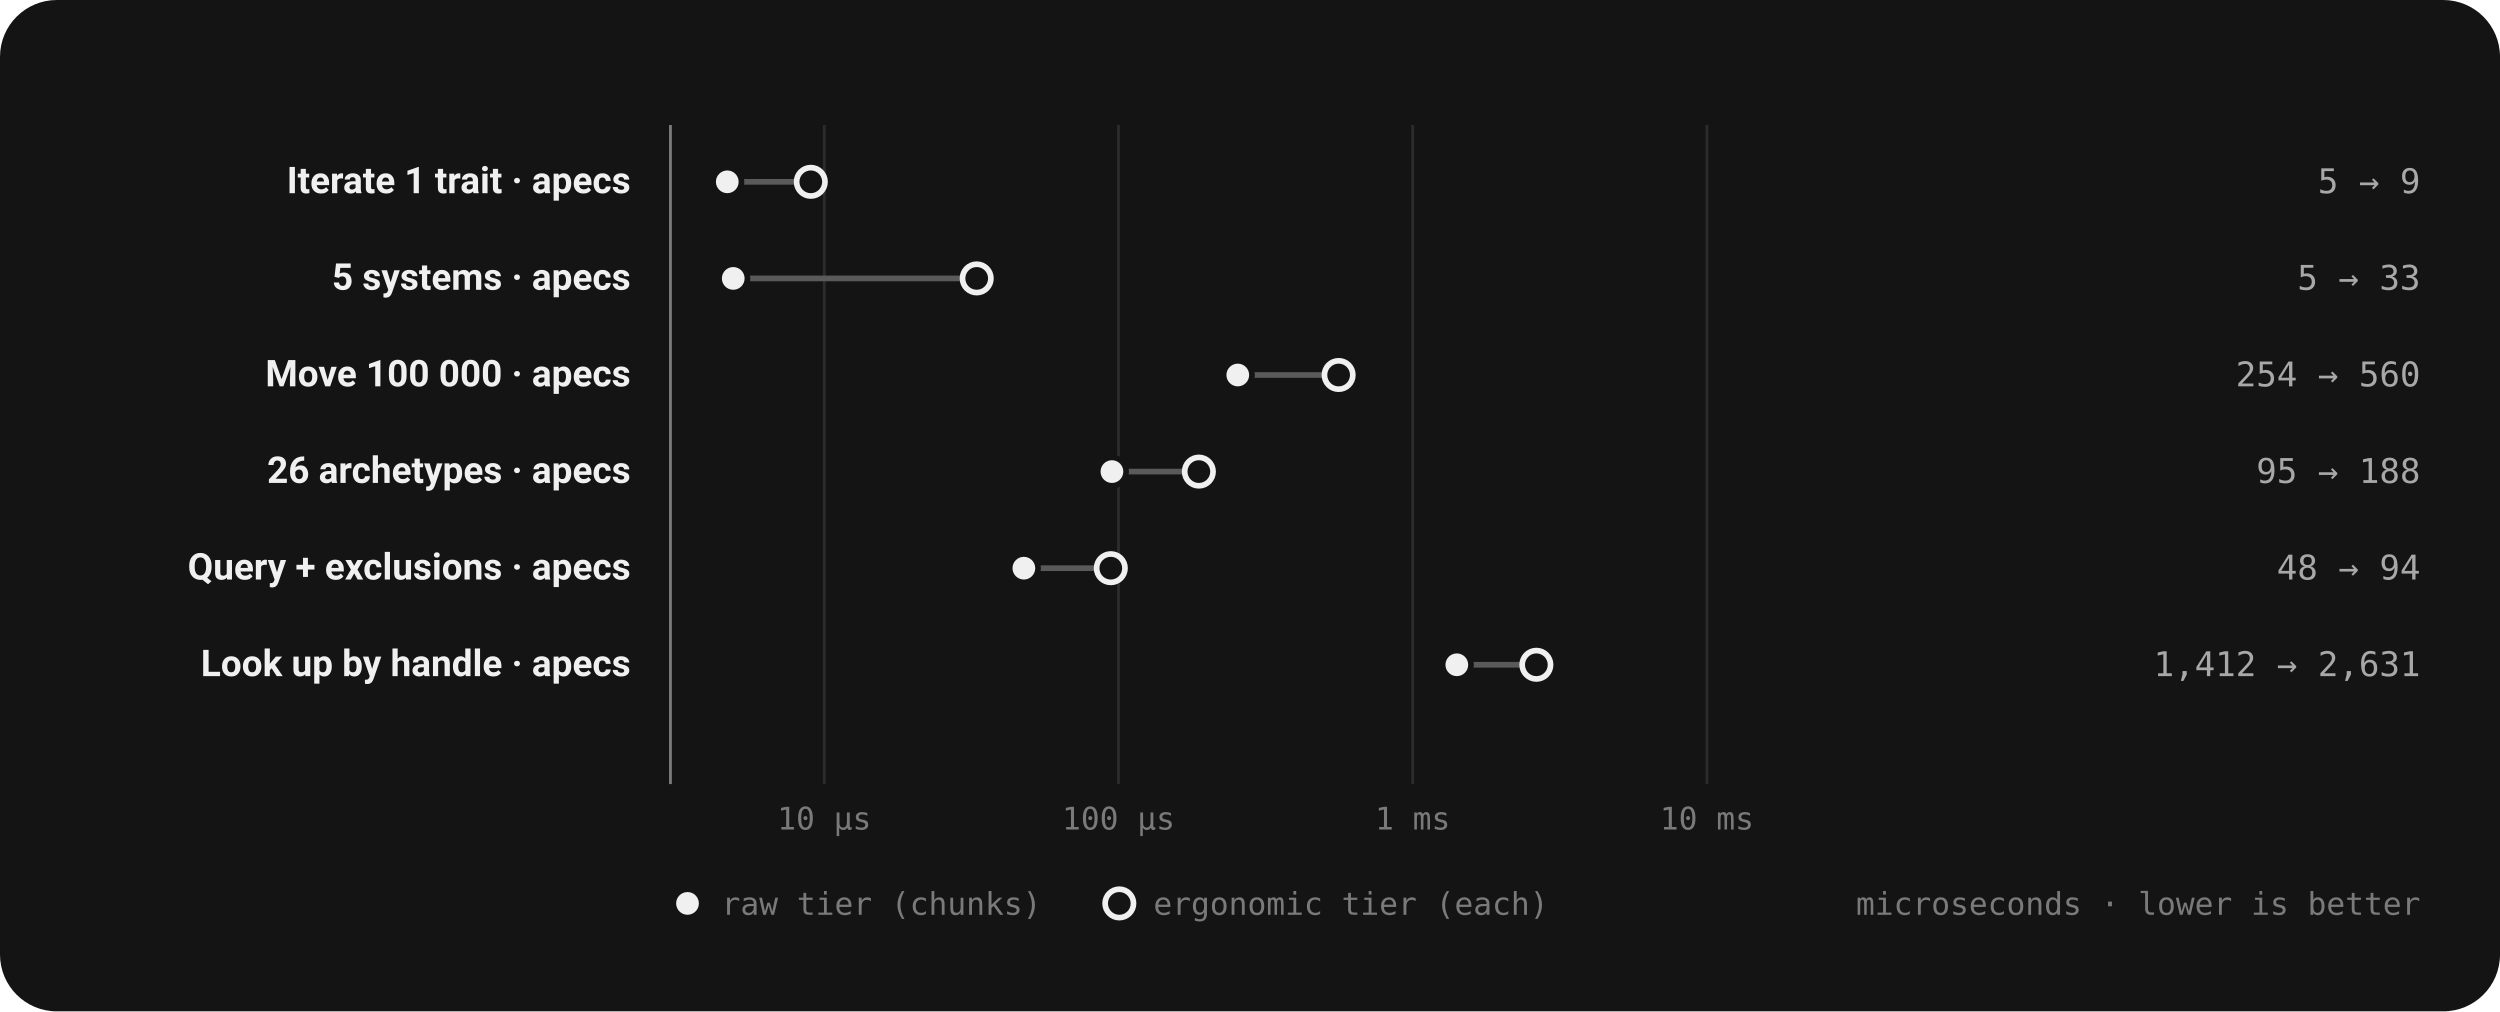
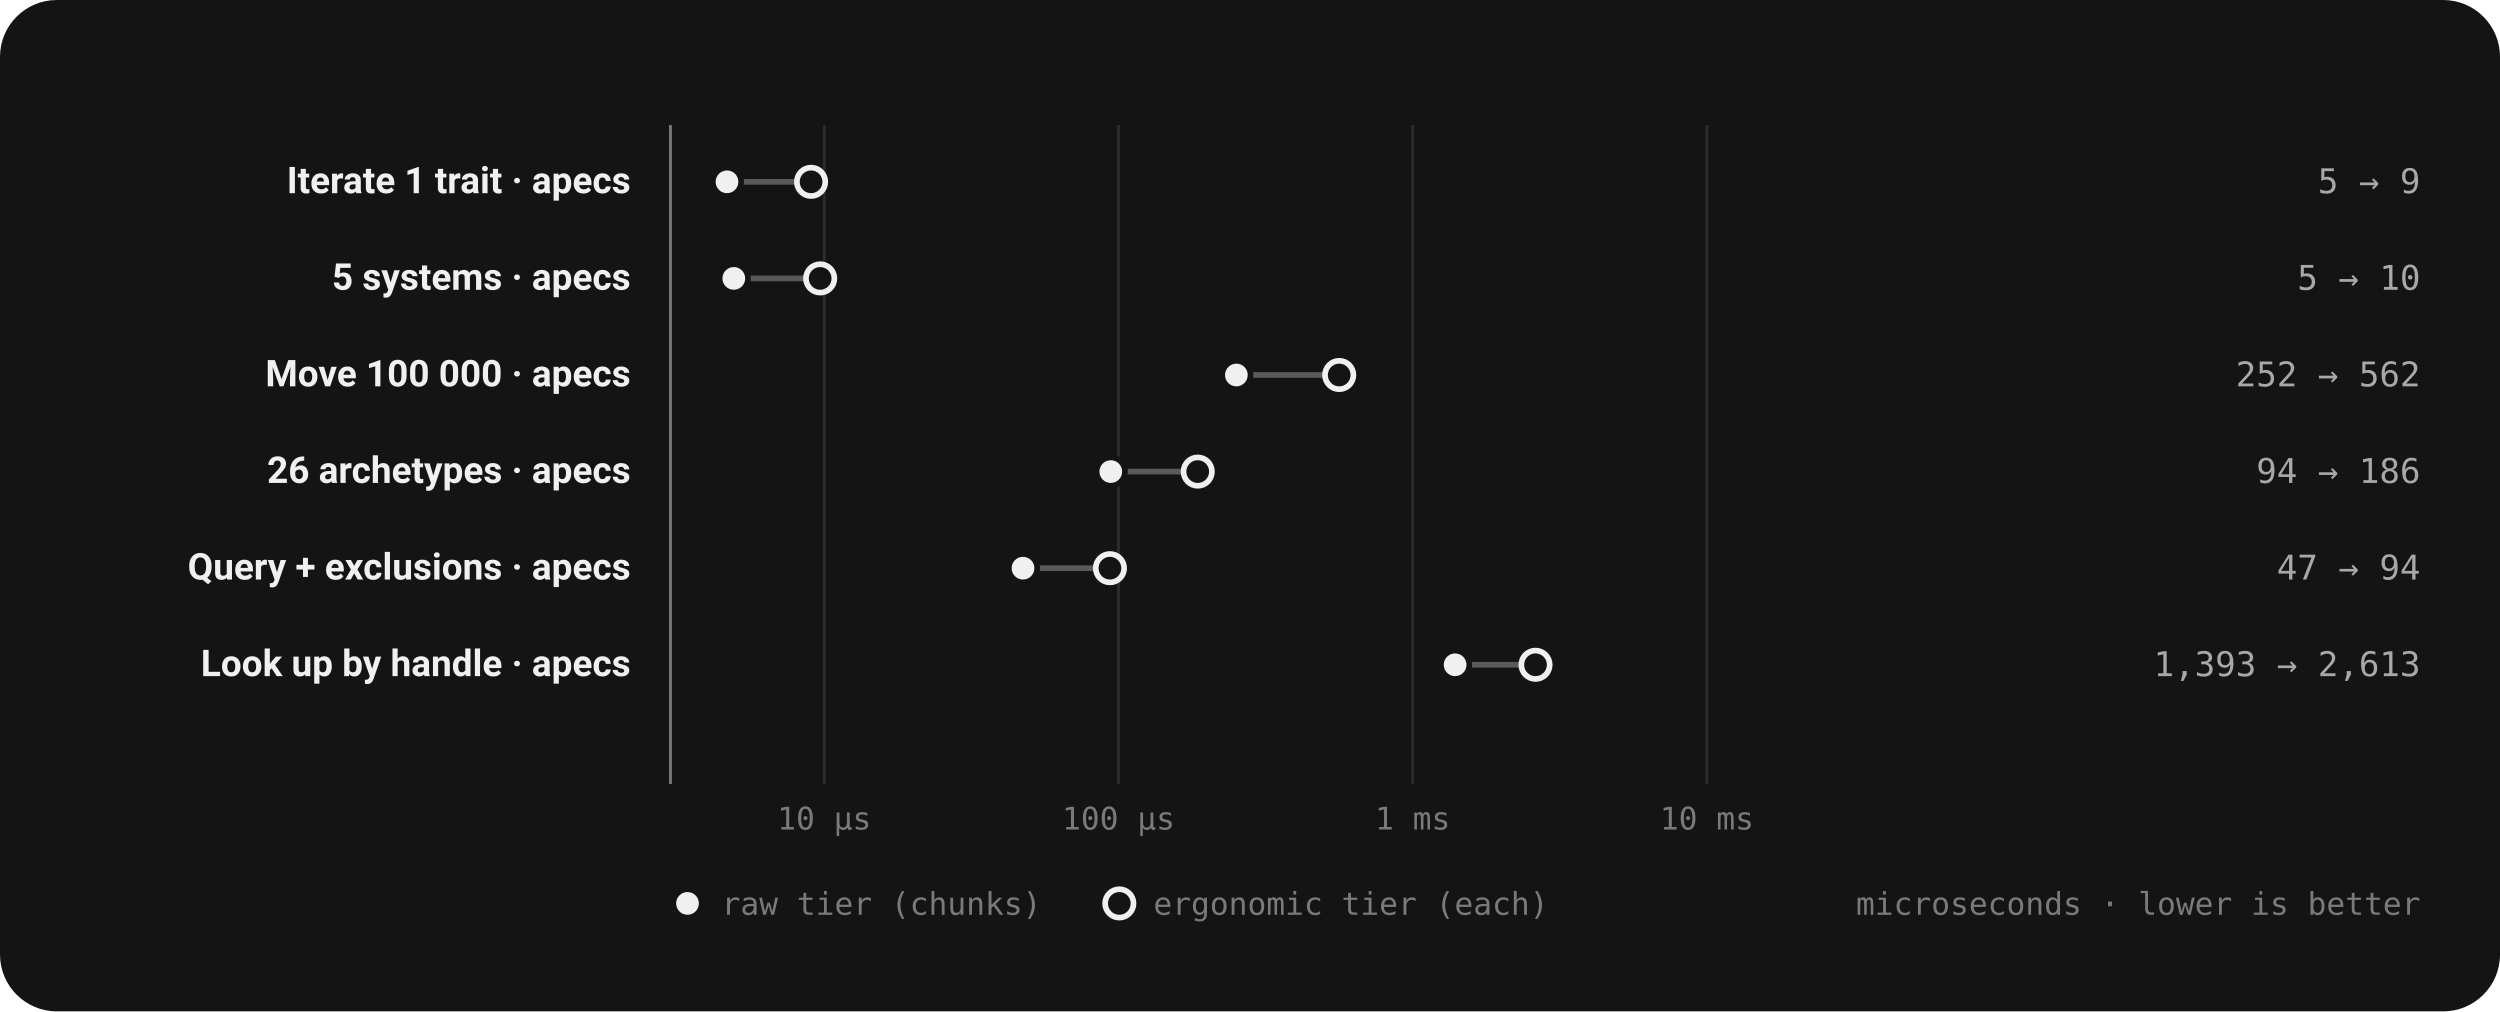
<svg xmlns="http://www.w3.org/2000/svg" viewBox="0 0 880 356" width="880" height="356" role="img" aria-label="apecs ergonomic tier against its raw tier, microseconds">
  <style>
    svg { font-family: ui-sans-serif, system-ui, -apple-system, 'Segoe UI', Roboto, sans-serif; }
    text { font-family: ui-monospace, SFMono-Regular, Menlo, Consolas, monospace; font-size: 12px; font-variant-numeric: tabular-nums; fill: #a8a8a8; }
    .row-label, .col-label { font-family: ui-sans-serif, system-ui, -apple-system, 'Segoe UI', Roboto, sans-serif; font-size: 13px; fill: #a8a8a8; }
    .row-label.is-strong, .col-label.is-strong { fill: #f0f0f0; font-weight: 600; }
    .value { fill: #a8a8a8; }
    .value.on-dark { fill: #0a0a0a; font-weight: 500; }
    .cell { font-size: 11.5px; }
    .tick { fill: #7a7a7a; font-size: 11px; }
    .foot { fill: #7a7a7a; font-size: 11px; }
    .grid { stroke: #2c2c2c; stroke-width: 1; }
    .axis-line { stroke: #7a7a7a; stroke-width: 1; }
    .ref { stroke: #7a7a7a; stroke-width: 1; stroke-dasharray: 2 3; }
    .link { stroke: #5a5a5a; stroke-width: 2; }
    .bar { fill: #5a5a5a; }
    .bar.is-strong { fill: #f0f0f0; }
    .dot { fill: #5a5a5a; stroke: #141414; stroke-width: 2; }
    .dot.is-strong { fill: #f0f0f0; }
    .dot.hollow { fill: #141414; stroke: #5a5a5a; }
    .dot.hollow.is-strong { stroke: #f0f0f0; }
    .win { fill: none; stroke: #3aa0ff; stroke-width: 2.5; }
  </style>
  <rect width="880" height="356" rx="20" fill="#141414" />
  <g transform="translate(28,28)">
    <line class="grid" x1="262.149" y1="16" x2="262.149" y2="248" />
    <text class="tick" x="262.149" y="264" text-anchor="middle">10 µs</text>
    <line class="grid" x1="365.708" y1="16" x2="365.708" y2="248" />
    <text class="tick" x="365.708" y="264" text-anchor="middle">100 µs</text>
    <line class="grid" x1="469.267" y1="16" x2="469.267" y2="248" />
    <text class="tick" x="469.267" y="264" text-anchor="middle">1 ms</text>
    <line class="grid" x1="572.826" y1="16" x2="572.826" y2="248" />
    <text class="tick" x="572.826" y="264" text-anchor="middle">10 ms</text>
    <text class="row-label is-strong" x="194" y="40" text-anchor="end">Iterate 1 trait · apecs</text>
-     <line class="link" x1="228.048" y1="36" x2="257.398" y2="36" />
-     <circle class="dot is-strong" cx="228.0" cy="36.0" r="5" />
-     <circle class="dot hollow is-strong" cx="257.4" cy="36.0" r="5" />
+     <line class="link" x1="227.87" y1="36" x2="257.548" y2="36" />
+     <circle class="dot is-strong" cx="227.9" cy="36.0" r="5" />
+     <circle class="dot hollow is-strong" cx="257.5" cy="36.0" r="5" />
    <text class="value" x="824" y="40" text-anchor="end">5 → 9</text>
    <g transform="translate(0,-34)">
      <text class="row-label is-strong" x="194" y="108" text-anchor="end">5 systems · apecs</text>
-       <line class="link" x1="230.137" y1="104" x2="315.822" y2="104" />
-       <circle class="dot is-strong" cx="230.1" cy="104.0" r="5" />
-       <circle class="dot hollow is-strong" cx="315.8" cy="104.0" r="5" />
-       <text class="value" x="824" y="108" text-anchor="end">5 → 33</text>
+       <line class="link" x1="230.257" y1="104" x2="260.679" y2="104" />
+       <circle class="dot is-strong" cx="230.3" cy="104.0" r="5" />
+       <circle class="dot hollow is-strong" cx="260.7" cy="104.0" r="5" />
+       <text class="value" x="824" y="108" text-anchor="end">5 → 10</text>
    </g>
    <g transform="translate(0,-68)">
      <text class="row-label is-strong" x="194" y="176" text-anchor="end">Move 100 000 · apecs</text>
-       <line class="link" x1="407.666" y1="172" x2="443.188" y2="172" />
-       <circle class="dot is-strong" cx="407.7" cy="172.0" r="5" />
-       <circle class="dot hollow is-strong" cx="443.2" cy="172.0" r="5" />
-       <text class="value" x="824" y="176" text-anchor="end">254 → 560</text>
+       <line class="link" x1="407.249" y1="172" x2="443.354" y2="172" />
+       <circle class="dot is-strong" cx="407.2" cy="172.0" r="5" />
+       <circle class="dot hollow is-strong" cx="443.4" cy="172.0" r="5" />
+       <text class="value" x="824" y="176" text-anchor="end">252 → 562</text>
    </g>
    <g transform="translate(0,-102)">
      <text class="row-label is-strong" x="194" y="244" text-anchor="end">26 archetypes · apecs</text>
-       <line class="link" x1="363.401" y1="240" x2="393.988" y2="240" />
-       <circle class="dot is-strong" cx="363.4" cy="240.0" r="5" />
-       <circle class="dot hollow is-strong" cx="394.0" cy="240.0" r="5" />
-       <text class="value" x="824" y="244" text-anchor="end">95 → 188</text>
+       <line class="link" x1="362.976" y1="240" x2="393.55" y2="240" />
+       <circle class="dot is-strong" cx="363.0" cy="240.0" r="5" />
+       <circle class="dot hollow is-strong" cx="393.6" cy="240.0" r="5" />
+       <text class="value" x="824" y="244" text-anchor="end">94 → 186</text>
    </g>
    <g transform="translate(0,-136)">
      <text class="row-label is-strong" x="194" y="312" text-anchor="end">Query + exclusions · apecs</text>
-       <line class="link" x1="332.388" y1="308" x2="362.999" y2="308" />
-       <circle class="dot is-strong" cx="332.4" cy="308.0" r="5" />
-       <circle class="dot hollow is-strong" cx="363.0" cy="308.0" r="5" />
-       <text class="value" x="824" y="312" text-anchor="end">48 → 94</text>
+       <line class="link" x1="332.111" y1="308" x2="362.737" y2="308" />
+       <circle class="dot is-strong" cx="332.1" cy="308.0" r="5" />
+       <circle class="dot hollow is-strong" cx="362.7" cy="308.0" r="5" />
+       <text class="value" x="824" y="312" text-anchor="end">47 → 94</text>
    </g>
    <g transform="translate(0,-170)">
      <text class="row-label is-strong" x="194" y="380" text-anchor="end">Look up by handle · apecs</text>
-       <line class="link" x1="484.791" y1="376" x2="512.769" y2="376" />
-       <circle class="dot is-strong" cx="484.8" cy="376.0" r="5" />
-       <circle class="dot hollow is-strong" cx="512.8" cy="376.0" r="5" />
-       <text class="value" x="824" y="380" text-anchor="end">1,412 → 2,631</text>
+       <line class="link" x1="484.162" y1="376" x2="512.472" y2="376" />
+       <circle class="dot is-strong" cx="484.2" cy="376.0" r="5" />
+       <circle class="dot hollow is-strong" cx="512.5" cy="376.0" r="5" />
+       <text class="value" x="824" y="380" text-anchor="end">1,393 → 2,613</text>
    </g>
    <line class="axis-line" x1="208" y1="16" x2="208" y2="248" />
    <circle class="dot is-strong" cx="214" cy="290" r="5" />
    <text class="foot" x="226" y="294">raw tier (chunks)</text>
    <circle class="dot hollow is-strong" cx="366" cy="290" r="5" />
    <text class="foot" x="378" y="294">ergonomic tier (each)</text>
    <text class="foot" x="824" y="294" text-anchor="end">microseconds · lower is better</text>
  </g>
</svg>
